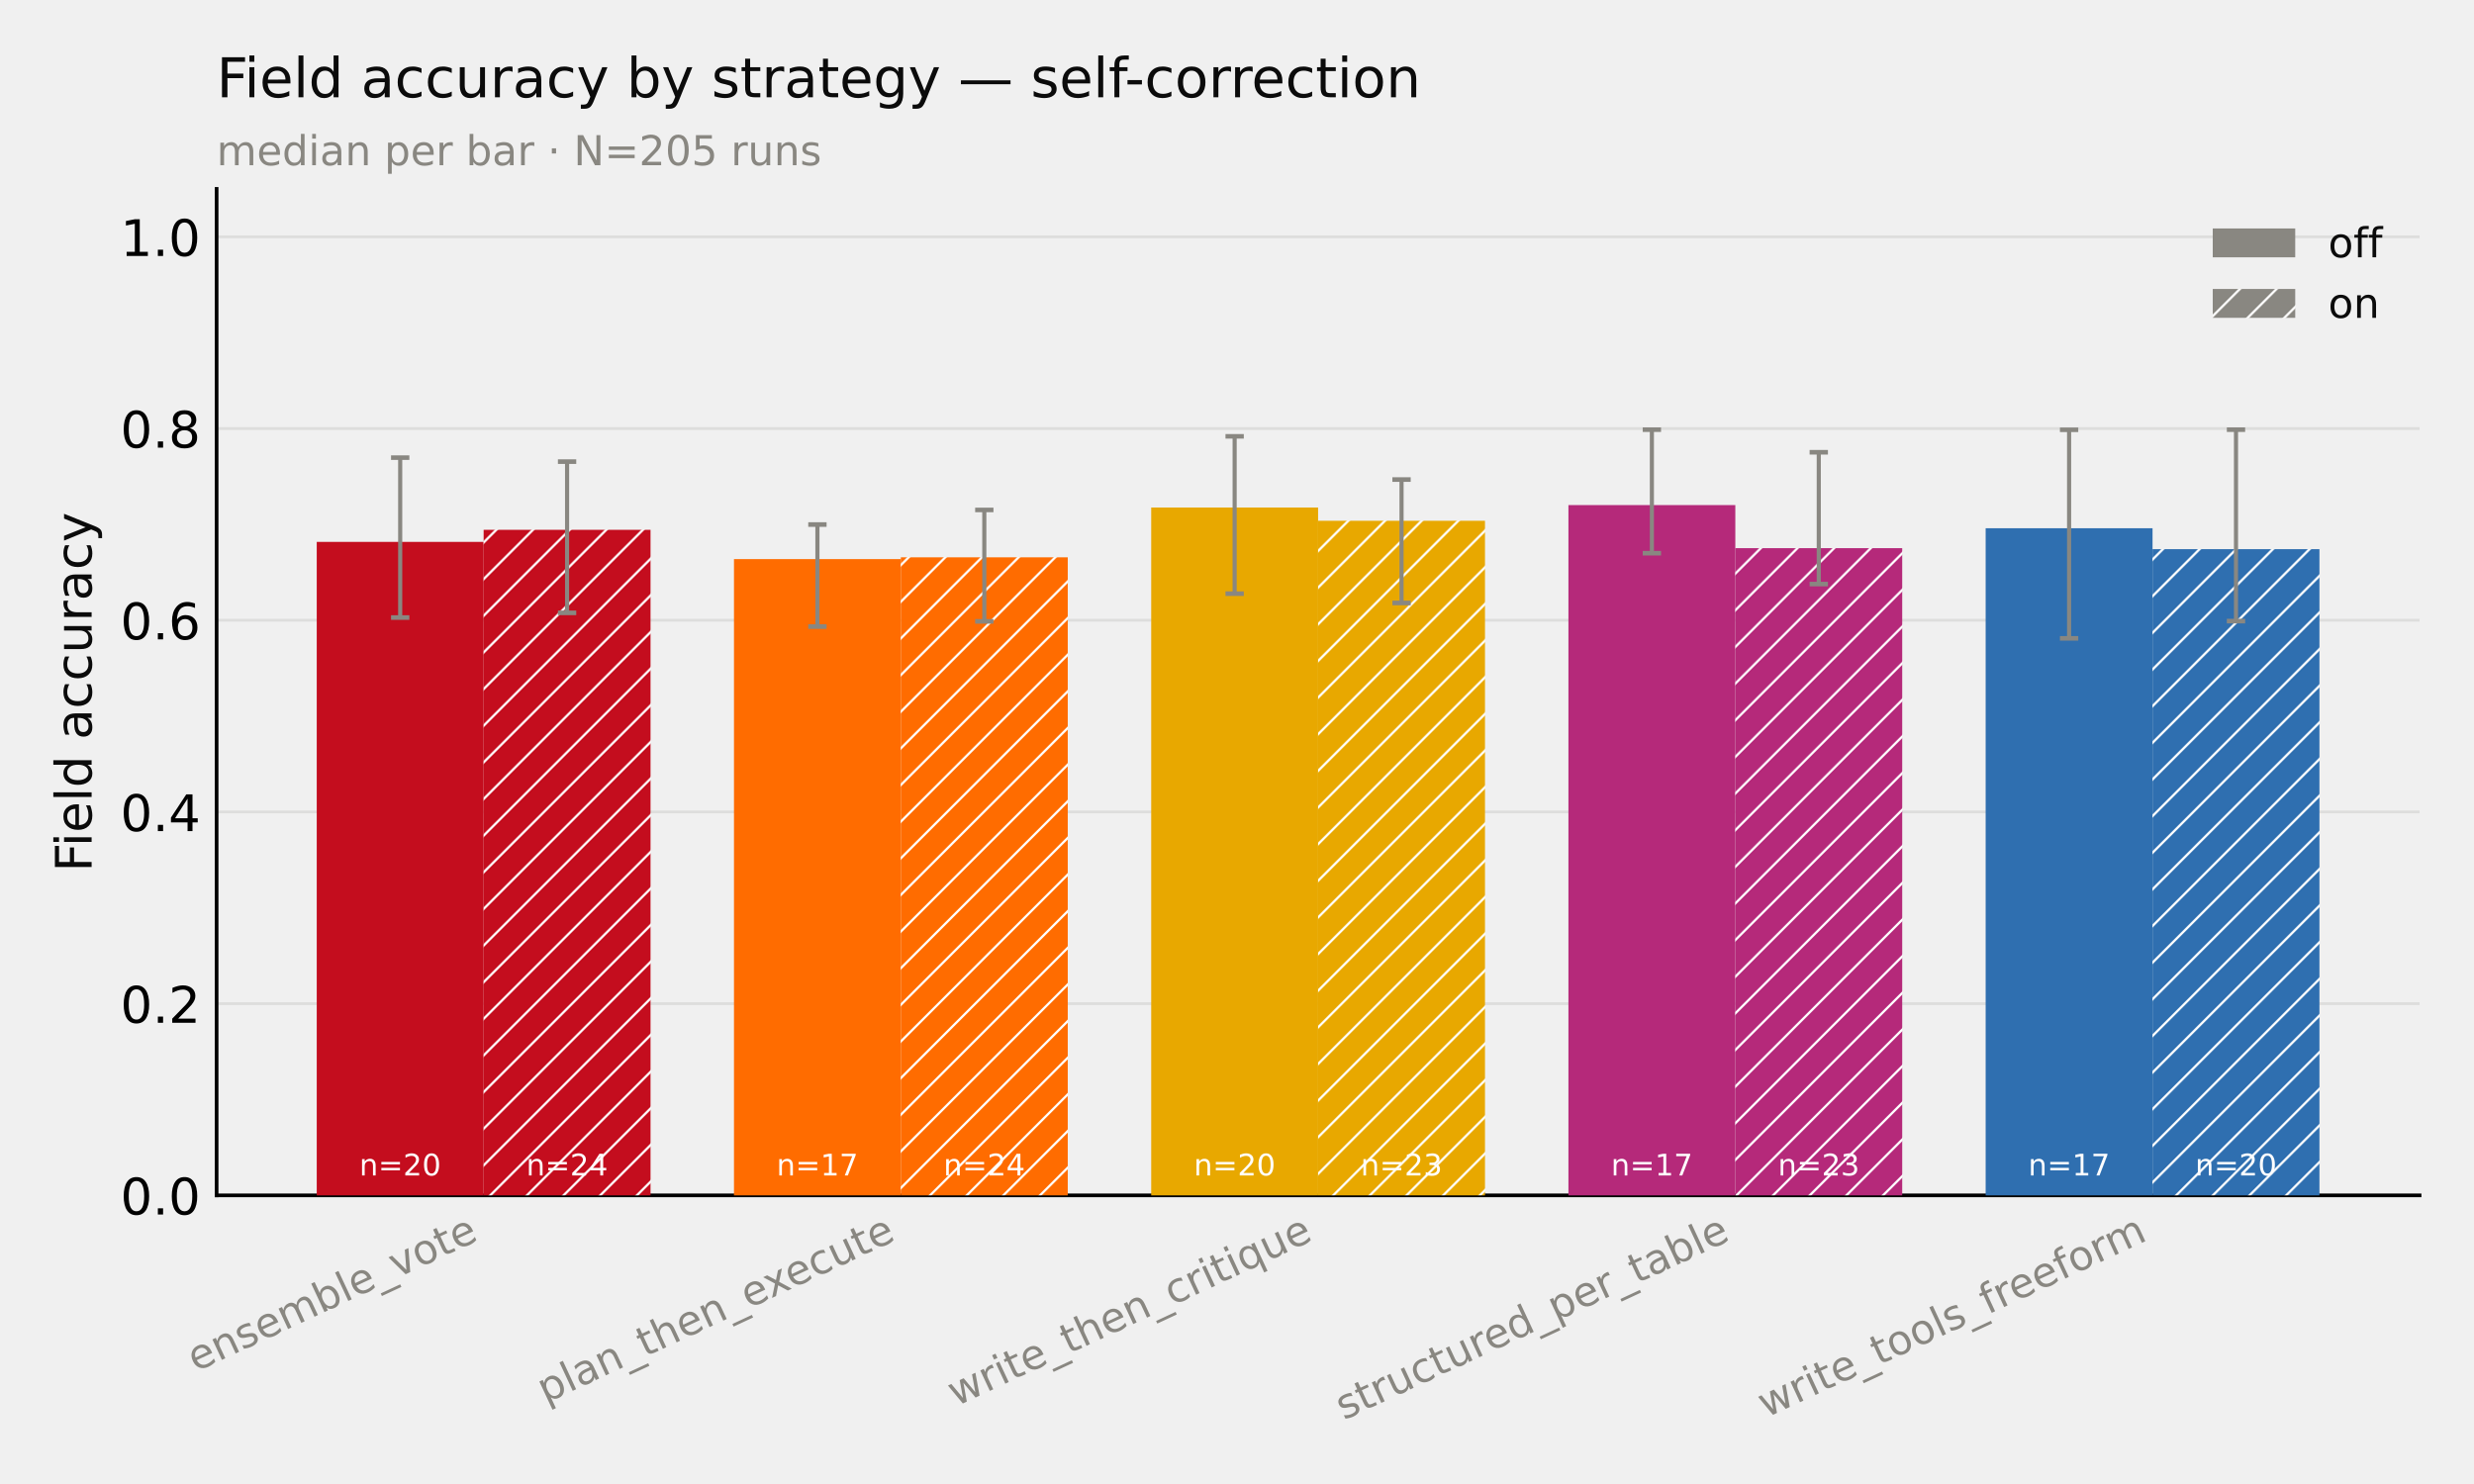
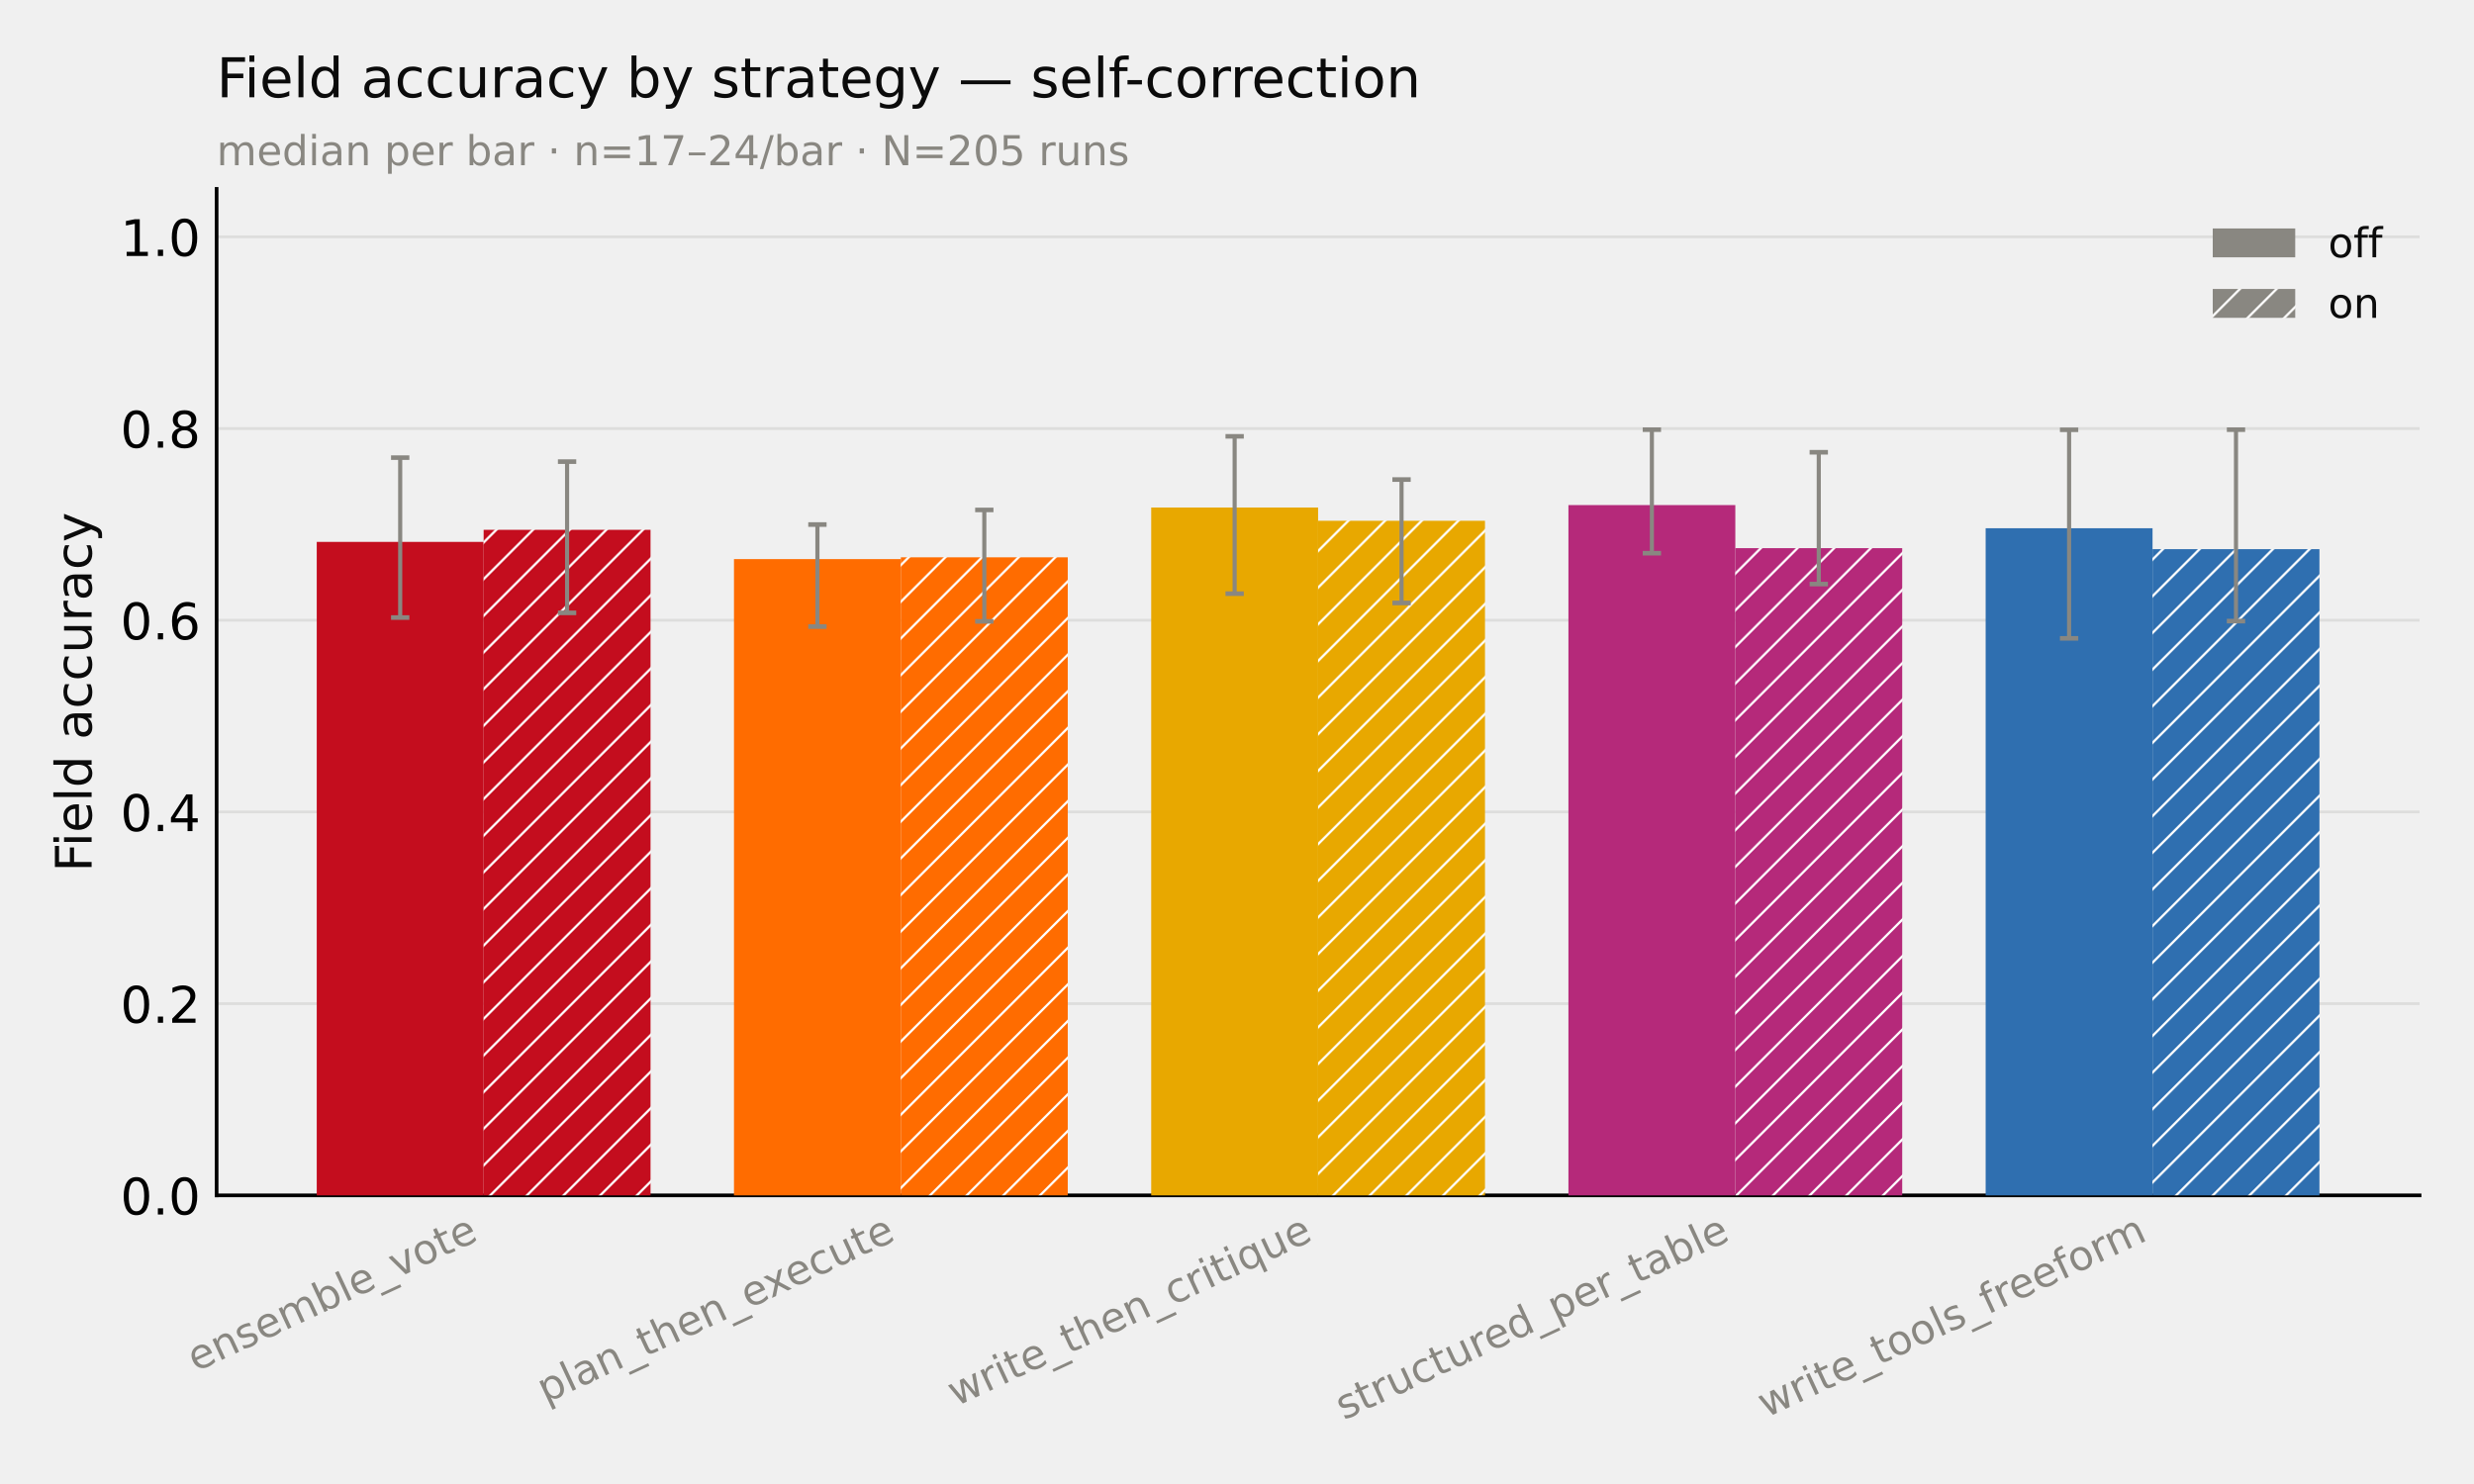
<svg xmlns="http://www.w3.org/2000/svg" xmlns:xlink="http://www.w3.org/1999/xlink" width="540pt" height="324pt" viewBox="0 0 540 324" version="1.1">
  <defs>
    <style type="text/css">*{stroke-linejoin: round; stroke-linecap: butt}</style>
  </defs>
  <g id="figure_1">
    <g id="patch_1">
      <path d="M 0 324  L 540 324  L 540 0  L 0 0  L 0 324  z " style="fill: none" />
    </g>
    <g id="axes_1">
      <g id="patch_2">
        <path d="M 47.28 260.982  L 528.12 260.982  L 528.12 41.24  L 47.28 41.24  L 47.28 260.982  z " style="fill: none" />
      </g>
      <g id="matplotlib.axis_1">
        <g id="xtick_1">
          <g id="line2d_1" />
          <g id="text_1">
            <text style="font-size: 9px; font-family: 'DejaVu Sans', 'Bitstream Vera Sans', 'Computer Modern Sans Serif', 'Lucida Grande', 'Verdana', 'Geneva', 'Lucid', 'Arial', 'Helvetica', 'Avant Garde', sans-serif; fill: #898781" transform="translate(42.68812 299.5812) rotate(-25)">ensemble_vote</text>
          </g>
        </g>
        <g id="xtick_2">
          <g id="line2d_2" />
          <g id="text_2">
            <text style="font-size: 9px; font-family: 'DejaVu Sans', 'Bitstream Vera Sans', 'Computer Modern Sans Serif', 'Lucida Grande', 'Verdana', 'Geneva', 'Lucid', 'Arial', 'Helvetica', 'Avant Garde', sans-serif; fill: #898781" transform="translate(119.0716 306.4289) rotate(-25)">plan_then_execute</text>
          </g>
        </g>
        <g id="xtick_3">
          <g id="line2d_3" />
          <g id="text_3">
            <text style="font-size: 9px; font-family: 'DejaVu Sans', 'Bitstream Vera Sans', 'Computer Modern Sans Serif', 'Lucida Grande', 'Verdana', 'Geneva', 'Lucid', 'Arial', 'Helvetica', 'Avant Garde', sans-serif; fill: #898781" transform="translate(208.6499 307.1236) rotate(-25)">write_then_critique</text>
          </g>
        </g>
        <g id="xtick_4">
          <g id="line2d_4" />
          <g id="text_4">
            <text style="font-size: 9px; font-family: 'DejaVu Sans', 'Bitstream Vera Sans', 'Computer Modern Sans Serif', 'Lucida Grande', 'Verdana', 'Geneva', 'Lucid', 'Arial', 'Helvetica', 'Avant Garde', sans-serif; fill: #898781" transform="translate(293.3163 310.1088) rotate(-25)">structured_per_table</text>
          </g>
        </g>
        <g id="xtick_5">
          <g id="line2d_5" />
          <g id="text_5">
            <text style="font-size: 9px; font-family: 'DejaVu Sans', 'Bitstream Vera Sans', 'Computer Modern Sans Serif', 'Lucida Grande', 'Verdana', 'Geneva', 'Lucid', 'Arial', 'Helvetica', 'Avant Garde', sans-serif; fill: #898781" transform="translate(385.4843 309.5959) rotate(-25)">write_tools_freeform</text>
          </g>
        </g>
      </g>
      <g id="matplotlib.axis_2">
        <g id="ytick_1">
          <g id="line2d_6">
            <path d="M 47.28 260.982  L 528.12 260.982  " clip-path="url(#p906d9d97c9)" style="fill: none; stroke: #898781; stroke-opacity: 0.18; stroke-width: 0.6; stroke-linecap: square" />
          </g>
          <g id="line2d_7" />
          <g id="text_6">
            <text style="font-size: 11px; font-family: 'DejaVu Sans', 'Bitstream Vera Sans', 'Computer Modern Sans Serif', 'Lucida Grande', 'Verdana', 'Geneva', 'Lucid', 'Arial', 'Helvetica', 'Avant Garde', sans-serif; text-anchor: end" x="43.78" y="265.161" transform="rotate(-0 43.78 265.1614)">0.0</text>
          </g>
        </g>
        <g id="ytick_2">
          <g id="line2d_8">
            <path d="M 47.28 219.127  L 528.12 219.127  " clip-path="url(#p906d9d97c9)" style="fill: none; stroke: #898781; stroke-opacity: 0.18; stroke-width: 0.6; stroke-linecap: square" />
          </g>
          <g id="line2d_9" />
          <g id="text_7">
            <text style="font-size: 11px; font-family: 'DejaVu Sans', 'Bitstream Vera Sans', 'Computer Modern Sans Serif', 'Lucida Grande', 'Verdana', 'Geneva', 'Lucid', 'Arial', 'Helvetica', 'Avant Garde', sans-serif; text-anchor: end" x="43.78" y="223.306" transform="rotate(-0 43.78 223.3057)">0.2</text>
          </g>
        </g>
        <g id="ytick_3">
          <g id="line2d_10">
            <path d="M 47.28 177.271  L 528.12 177.271  " clip-path="url(#p906d9d97c9)" style="fill: none; stroke: #898781; stroke-opacity: 0.18; stroke-width: 0.6; stroke-linecap: square" />
          </g>
          <g id="line2d_11" />
          <g id="text_8">
            <text style="font-size: 11px; font-family: 'DejaVu Sans', 'Bitstream Vera Sans', 'Computer Modern Sans Serif', 'Lucida Grande', 'Verdana', 'Geneva', 'Lucid', 'Arial', 'Helvetica', 'Avant Garde', sans-serif; text-anchor: end" x="43.78" y="181.45" transform="rotate(-0 43.78 181.45)">0.4</text>
          </g>
        </g>
        <g id="ytick_4">
          <g id="line2d_12">
            <path d="M 47.28 135.415  L 528.12 135.415  " clip-path="url(#p906d9d97c9)" style="fill: none; stroke: #898781; stroke-opacity: 0.18; stroke-width: 0.6; stroke-linecap: square" />
          </g>
          <g id="line2d_13" />
          <g id="text_9">
            <text style="font-size: 11px; font-family: 'DejaVu Sans', 'Bitstream Vera Sans', 'Computer Modern Sans Serif', 'Lucida Grande', 'Verdana', 'Geneva', 'Lucid', 'Arial', 'Helvetica', 'Avant Garde', sans-serif; text-anchor: end" x="43.78" y="139.594" transform="rotate(-0 43.78 139.5944)">0.6</text>
          </g>
        </g>
        <g id="ytick_5">
          <g id="line2d_14">
            <path d="M 47.28 93.56  L 528.12 93.56  " clip-path="url(#p906d9d97c9)" style="fill: none; stroke: #898781; stroke-opacity: 0.18; stroke-width: 0.6; stroke-linecap: square" />
          </g>
          <g id="line2d_15" />
          <g id="text_10">
            <text style="font-size: 11px; font-family: 'DejaVu Sans', 'Bitstream Vera Sans', 'Computer Modern Sans Serif', 'Lucida Grande', 'Verdana', 'Geneva', 'Lucid', 'Arial', 'Helvetica', 'Avant Garde', sans-serif; text-anchor: end" x="43.78" y="97.739" transform="rotate(-0 43.78 97.73872)">0.8</text>
          </g>
        </g>
        <g id="ytick_6">
          <g id="line2d_16">
            <path d="M 47.28 51.704  L 528.12 51.704  " clip-path="url(#p906d9d97c9)" style="fill: none; stroke: #898781; stroke-opacity: 0.18; stroke-width: 0.6; stroke-linecap: square" />
          </g>
          <g id="line2d_17" />
          <g id="text_11">
            <text style="font-size: 11px; font-family: 'DejaVu Sans', 'Bitstream Vera Sans', 'Computer Modern Sans Serif', 'Lucida Grande', 'Verdana', 'Geneva', 'Lucid', 'Arial', 'Helvetica', 'Avant Garde', sans-serif; text-anchor: end" x="43.78" y="55.883" transform="rotate(-0 43.78 55.88306)">1.0</text>
          </g>
        </g>
        <g id="text_12">
          <text style="font-size: 11px; font-family: 'DejaVu Sans', 'Bitstream Vera Sans', 'Computer Modern Sans Serif', 'Lucida Grande', 'Verdana', 'Geneva', 'Lucid', 'Arial', 'Helvetica', 'Avant Garde', sans-serif; text-anchor: middle; fill: #0b0b0b" x="19.999" y="151.111" transform="rotate(-90 19.99891 151.1111)">Field accuracy</text>
        </g>
      </g>
      <g id="patch_3">
        <path d="M 47.28 260.982  L 47.28 41.24  " style="fill: none; stroke: #000000; stroke-width: 0.8; stroke-linejoin: miter; stroke-linecap: square" />
      </g>
      <g id="patch_4">
        <path d="M 47.28 260.982  L 528.12 260.982  " style="fill: none; stroke: #000000; stroke-width: 0.8; stroke-linejoin: miter; stroke-linecap: square" />
      </g>
      <g id="patch_5">
        <path d="M 69.136 260.982  L 105.564 260.982  L 105.564 118.31  L 69.136 118.31  z " clip-path="url(#p906d9d97c9)" style="fill: #c40d1e" />
      </g>
      <g id="patch_6">
        <path d="M 160.205 260.982  L 196.632 260.982  L 196.632 122.067  L 160.205 122.067  z " clip-path="url(#p906d9d97c9)" style="fill: #ff6c00" />
      </g>
      <g id="patch_7">
        <path d="M 251.273 260.982  L 287.7 260.982  L 287.7 110.801  L 251.273 110.801  z " clip-path="url(#p906d9d97c9)" style="fill: #e8a800" />
      </g>
      <g id="patch_8">
        <path d="M 342.341 260.982  L 378.768 260.982  L 378.768 110.277  L 342.341 110.277  z " clip-path="url(#p906d9d97c9)" style="fill: #b5297a" />
      </g>
      <g id="patch_9">
        <path d="M 433.409 260.982  L 469.836 260.982  L 469.836 115.326  L 433.409 115.326  z " clip-path="url(#p906d9d97c9)" style="fill: #2f6fb0" />
      </g>
      <g id="patch_10">
        <path d="M 105.564 260.982  L 141.991 260.982  L 141.991 115.682  L 105.564 115.682  z " clip-path="url(#p906d9d97c9)" style="fill: url(#h6b8c85486f)" />
      </g>
      <g id="patch_11">
        <path d="M 196.632 260.982  L 233.059 260.982  L 233.059 121.685  L 196.632 121.685  z " clip-path="url(#p906d9d97c9)" style="fill: url(#hb08d887a91)" />
      </g>
      <g id="patch_12">
        <path d="M 287.7 260.982  L 324.127 260.982  L 324.127 113.707  L 287.7 113.707  z " clip-path="url(#p906d9d97c9)" style="fill: url(#h8e8b3c0068)" />
      </g>
      <g id="patch_13">
        <path d="M 378.768 260.982  L 415.195 260.982  L 415.195 119.685  L 378.768 119.685  z " clip-path="url(#p906d9d97c9)" style="fill: url(#h893b482fe6)" />
      </g>
      <g id="patch_14">
        <path d="M 469.836 260.982  L 506.264 260.982  L 506.264 119.899  L 469.836 119.899  z " clip-path="url(#p906d9d97c9)" style="fill: url(#h6bd0ace717)" />
      </g>
      <g id="text_13">
-         <text style="font-size: 9px; font-family: 'DejaVu Sans', 'Bitstream Vera Sans', 'Computer Modern Sans Serif', 'Lucida Grande', 'Verdana', 'Geneva', 'Lucid', 'Arial', 'Helvetica', 'Avant Garde', sans-serif; text-anchor: start; fill: #898781" x="47.28" y="36.072" transform="rotate(-0 47.28 36.07215)">median per bar · N=205 runs</text>
+         <text style="font-size: 9px; font-family: 'DejaVu Sans', 'Bitstream Vera Sans', 'Computer Modern Sans Serif', 'Lucida Grande', 'Verdana', 'Geneva', 'Lucid', 'Arial', 'Helvetica', 'Avant Garde', sans-serif; text-anchor: start; fill: #898781" x="47.28" y="36.072" transform="rotate(-0 47.28 36.07215)">median per bar · n=17–24/bar · N=205 runs</text>
      </g>
      <g id="text_14">
        <text style="font-size: 12px; font-family: 'DejaVu Sans', 'Bitstream Vera Sans', 'Computer Modern Sans Serif', 'Lucida Grande', 'Verdana', 'Geneva', 'Lucid', 'Arial', 'Helvetica', 'Avant Garde', sans-serif; text-anchor: start; fill: #0b0b0b" x="47.28" y="21.24" transform="rotate(-0 47.28 21.24)">Field accuracy by strategy — self-correction</text>
      </g>
      <g id="LineCollection_1">
        <path d="M 87.35 134.825  L 87.35 99.914  " clip-path="url(#p906d9d97c9)" style="fill: none; stroke: #898781; stroke-width: 0.9" />
        <path d="M 178.418 136.797  L 178.418 114.521  " clip-path="url(#p906d9d97c9)" style="fill: none; stroke: #898781; stroke-width: 0.9" />
        <path d="M 269.486 129.613  L 269.486 95.261  " clip-path="url(#p906d9d97c9)" style="fill: none; stroke: #898781; stroke-width: 0.9" />
        <path d="M 360.555 120.779  L 360.555 93.81  " clip-path="url(#p906d9d97c9)" style="fill: none; stroke: #898781; stroke-width: 0.9" />
        <path d="M 451.623 139.371  L 451.623 93.837  " clip-path="url(#p906d9d97c9)" style="fill: none; stroke: #898781; stroke-width: 0.9" />
      </g>
      <g id="line2d_18">
        <defs>
          <path id="m1816195746" d="M 2 0  L -2 -0  " style="stroke: #898781" />
        </defs>
        <g clip-path="url(#p906d9d97c9)">
          <use xlink:href="#m1816195746" x="87.35" y="134.825" style="fill: #1f77b4; stroke: #898781" />
          <use xlink:href="#m1816195746" x="178.418" y="136.797" style="fill: #1f77b4; stroke: #898781" />
          <use xlink:href="#m1816195746" x="269.486" y="129.613" style="fill: #1f77b4; stroke: #898781" />
          <use xlink:href="#m1816195746" x="360.555" y="120.779" style="fill: #1f77b4; stroke: #898781" />
          <use xlink:href="#m1816195746" x="451.623" y="139.371" style="fill: #1f77b4; stroke: #898781" />
        </g>
      </g>
      <g id="line2d_19">
        <g clip-path="url(#p906d9d97c9)">
          <use xlink:href="#m1816195746" x="87.35" y="99.914" style="fill: #1f77b4; stroke: #898781" />
          <use xlink:href="#m1816195746" x="178.418" y="114.521" style="fill: #1f77b4; stroke: #898781" />
          <use xlink:href="#m1816195746" x="269.486" y="95.261" style="fill: #1f77b4; stroke: #898781" />
          <use xlink:href="#m1816195746" x="360.555" y="93.81" style="fill: #1f77b4; stroke: #898781" />
          <use xlink:href="#m1816195746" x="451.623" y="93.837" style="fill: #1f77b4; stroke: #898781" />
        </g>
      </g>
      <g id="LineCollection_2">
        <path d="M 123.777 133.804  L 123.777 100.785  " clip-path="url(#p906d9d97c9)" style="fill: none; stroke: #898781; stroke-width: 0.9" />
        <path d="M 214.845 135.665  L 214.845 111.331  " clip-path="url(#p906d9d97c9)" style="fill: none; stroke: #898781; stroke-width: 0.9" />
        <path d="M 305.914 131.642  L 305.914 104.704  " clip-path="url(#p906d9d97c9)" style="fill: none; stroke: #898781; stroke-width: 0.9" />
        <path d="M 396.982 127.516  L 396.982 98.74  " clip-path="url(#p906d9d97c9)" style="fill: none; stroke: #898781; stroke-width: 0.9" />
        <path d="M 488.05 135.602  L 488.05 93.81  " clip-path="url(#p906d9d97c9)" style="fill: none; stroke: #898781; stroke-width: 0.9" />
      </g>
      <g id="line2d_20">
        <g clip-path="url(#p906d9d97c9)">
          <use xlink:href="#m1816195746" x="123.777" y="133.804" style="fill: #1f77b4; stroke: #898781" />
          <use xlink:href="#m1816195746" x="214.845" y="135.665" style="fill: #1f77b4; stroke: #898781" />
          <use xlink:href="#m1816195746" x="305.914" y="131.642" style="fill: #1f77b4; stroke: #898781" />
          <use xlink:href="#m1816195746" x="396.982" y="127.516" style="fill: #1f77b4; stroke: #898781" />
          <use xlink:href="#m1816195746" x="488.05" y="135.602" style="fill: #1f77b4; stroke: #898781" />
        </g>
      </g>
      <g id="line2d_21">
        <g clip-path="url(#p906d9d97c9)">
          <use xlink:href="#m1816195746" x="123.777" y="100.785" style="fill: #1f77b4; stroke: #898781" />
          <use xlink:href="#m1816195746" x="214.845" y="111.331" style="fill: #1f77b4; stroke: #898781" />
          <use xlink:href="#m1816195746" x="305.914" y="104.704" style="fill: #1f77b4; stroke: #898781" />
          <use xlink:href="#m1816195746" x="396.982" y="98.74" style="fill: #1f77b4; stroke: #898781" />
          <use xlink:href="#m1816195746" x="488.05" y="93.81" style="fill: #1f77b4; stroke: #898781" />
        </g>
      </g>
-       <g id="text_15">
-         <text style="font-size: 6.5px; font-family: 'DejaVu Sans', 'Bitstream Vera Sans', 'Computer Modern Sans Serif', 'Lucida Grande', 'Verdana', 'Geneva', 'Lucid', 'Arial', 'Helvetica', 'Avant Garde', sans-serif; text-anchor: middle; fill: #ffffff" x="87.35" y="256.63" transform="rotate(-0 87.35 256.6304)">n=20</text>
-       </g>
-       <g id="text_16">
-         <text style="font-size: 6.5px; font-family: 'DejaVu Sans', 'Bitstream Vera Sans', 'Computer Modern Sans Serif', 'Lucida Grande', 'Verdana', 'Geneva', 'Lucid', 'Arial', 'Helvetica', 'Avant Garde', sans-serif; text-anchor: middle; fill: #ffffff" x="178.418" y="256.63" transform="rotate(-0 178.4182 256.6304)">n=17</text>
-       </g>
-       <g id="text_17">
-         <text style="font-size: 6.5px; font-family: 'DejaVu Sans', 'Bitstream Vera Sans', 'Computer Modern Sans Serif', 'Lucida Grande', 'Verdana', 'Geneva', 'Lucid', 'Arial', 'Helvetica', 'Avant Garde', sans-serif; text-anchor: middle; fill: #ffffff" x="269.486" y="256.63" transform="rotate(-0 269.4864 256.6304)">n=20</text>
-       </g>
-       <g id="text_18">
-         <text style="font-size: 6.5px; font-family: 'DejaVu Sans', 'Bitstream Vera Sans', 'Computer Modern Sans Serif', 'Lucida Grande', 'Verdana', 'Geneva', 'Lucid', 'Arial', 'Helvetica', 'Avant Garde', sans-serif; text-anchor: middle; fill: #ffffff" x="360.555" y="256.63" transform="rotate(-0 360.5545 256.6304)">n=17</text>
-       </g>
-       <g id="text_19">
-         <text style="font-size: 6.5px; font-family: 'DejaVu Sans', 'Bitstream Vera Sans', 'Computer Modern Sans Serif', 'Lucida Grande', 'Verdana', 'Geneva', 'Lucid', 'Arial', 'Helvetica', 'Avant Garde', sans-serif; text-anchor: middle; fill: #ffffff" x="451.623" y="256.63" transform="rotate(-0 451.6227 256.6304)">n=17</text>
-       </g>
-       <g id="text_20">
-         <text style="font-size: 6.5px; font-family: 'DejaVu Sans', 'Bitstream Vera Sans', 'Computer Modern Sans Serif', 'Lucida Grande', 'Verdana', 'Geneva', 'Lucid', 'Arial', 'Helvetica', 'Avant Garde', sans-serif; text-anchor: middle; fill: #ffffff" x="123.777" y="256.63" transform="rotate(-0 123.7773 256.6304)">n=24</text>
-       </g>
-       <g id="text_21">
-         <text style="font-size: 6.5px; font-family: 'DejaVu Sans', 'Bitstream Vera Sans', 'Computer Modern Sans Serif', 'Lucida Grande', 'Verdana', 'Geneva', 'Lucid', 'Arial', 'Helvetica', 'Avant Garde', sans-serif; text-anchor: middle; fill: #ffffff" x="214.845" y="256.63" transform="rotate(-0 214.8455 256.6304)">n=24</text>
-       </g>
-       <g id="text_22">
-         <text style="font-size: 6.5px; font-family: 'DejaVu Sans', 'Bitstream Vera Sans', 'Computer Modern Sans Serif', 'Lucida Grande', 'Verdana', 'Geneva', 'Lucid', 'Arial', 'Helvetica', 'Avant Garde', sans-serif; text-anchor: middle; fill: #ffffff" x="305.914" y="256.63" transform="rotate(-0 305.9136 256.6304)">n=23</text>
-       </g>
-       <g id="text_23">
-         <text style="font-size: 6.5px; font-family: 'DejaVu Sans', 'Bitstream Vera Sans', 'Computer Modern Sans Serif', 'Lucida Grande', 'Verdana', 'Geneva', 'Lucid', 'Arial', 'Helvetica', 'Avant Garde', sans-serif; text-anchor: middle; fill: #ffffff" x="396.982" y="256.63" transform="rotate(-0 396.9818 256.6304)">n=23</text>
-       </g>
-       <g id="text_24">
-         <text style="font-size: 6.5px; font-family: 'DejaVu Sans', 'Bitstream Vera Sans', 'Computer Modern Sans Serif', 'Lucida Grande', 'Verdana', 'Geneva', 'Lucid', 'Arial', 'Helvetica', 'Avant Garde', sans-serif; text-anchor: middle; fill: #ffffff" x="488.05" y="256.63" transform="rotate(-0 488.05 256.6304)">n=20</text>
-       </g>
      <g id="legend_1">
        <g id="patch_15">
          <path d="M 482.977 56.179  L 500.977 56.179  L 500.977 49.879  L 482.977 49.879  z " style="fill: #898781" />
        </g>
-         <g id="text_25">
+         <g id="text_15">
          <text style="font-size: 9px; font-family: 'DejaVu Sans', 'Bitstream Vera Sans', 'Computer Modern Sans Serif', 'Lucida Grande', 'Verdana', 'Geneva', 'Lucid', 'Arial', 'Helvetica', 'Avant Garde', sans-serif; text-anchor: start; fill: #0b0b0b" x="508.177" y="56.179" transform="rotate(-0 508.1766 56.17859)">off</text>
        </g>
        <g id="patch_16">
          <path d="M 482.977 69.389  L 500.977 69.389  L 500.977 63.089  L 482.977 63.089  z " style="fill: url(#h42c1aa26ce)" />
        </g>
-         <g id="text_26">
+         <g id="text_16">
          <text style="font-size: 9px; font-family: 'DejaVu Sans', 'Bitstream Vera Sans', 'Computer Modern Sans Serif', 'Lucida Grande', 'Verdana', 'Geneva', 'Lucid', 'Arial', 'Helvetica', 'Avant Garde', sans-serif; text-anchor: start; fill: #0b0b0b" x="508.177" y="69.389" transform="rotate(-0 508.1766 69.38891)">on</text>
        </g>
      </g>
    </g>
  </g>
  <defs>
    <clipPath id="p906d9d97c9">
      <rect x="47.28" y="41.24" width="480.84" height="219.742" />
    </clipPath>
  </defs>
  <defs>
    <pattern id="h6b8c85486f" patternUnits="userSpaceOnUse" x="0" y="0" width="72" height="72">
      <rect x="0" y="0" width="73" height="73" fill="#c40d1e" />
      <path d="M -36 36  L 36 -36  M -32 40  L 40 -32  M -28 44  L 44 -28  M -24 48  L 48 -24  M -20 52  L 52 -20  M -16 56  L 56 -16  M -12 60  L 60 -12  M -8 64  L 64 -8  M -4 68  L 68 -4  M 0 72  L 72 0  M 4 76  L 76 4  M 8 80  L 80 8  M 12 84  L 84 12  M 16 88  L 88 16  M 20 92  L 92 20  M 24 96  L 96 24  M 28 100  L 100 28  M 32 104  L 104 32  M 36 108  L 108 36  " style="fill: #ffffff; stroke: #ffffff; stroke-width: 0.5; stroke-linecap: butt; stroke-linejoin: miter" />
    </pattern>
    <pattern id="hb08d887a91" patternUnits="userSpaceOnUse" x="0" y="0" width="72" height="72">
      <rect x="0" y="0" width="73" height="73" fill="#ff6c00" />
      <path d="M -36 36  L 36 -36  M -32 40  L 40 -32  M -28 44  L 44 -28  M -24 48  L 48 -24  M -20 52  L 52 -20  M -16 56  L 56 -16  M -12 60  L 60 -12  M -8 64  L 64 -8  M -4 68  L 68 -4  M 0 72  L 72 0  M 4 76  L 76 4  M 8 80  L 80 8  M 12 84  L 84 12  M 16 88  L 88 16  M 20 92  L 92 20  M 24 96  L 96 24  M 28 100  L 100 28  M 32 104  L 104 32  M 36 108  L 108 36  " style="fill: #ffffff; stroke: #ffffff; stroke-width: 0.5; stroke-linecap: butt; stroke-linejoin: miter" />
    </pattern>
    <pattern id="h8e8b3c0068" patternUnits="userSpaceOnUse" x="0" y="0" width="72" height="72">
      <rect x="0" y="0" width="73" height="73" fill="#e8a800" />
      <path d="M -36 36  L 36 -36  M -32 40  L 40 -32  M -28 44  L 44 -28  M -24 48  L 48 -24  M -20 52  L 52 -20  M -16 56  L 56 -16  M -12 60  L 60 -12  M -8 64  L 64 -8  M -4 68  L 68 -4  M 0 72  L 72 0  M 4 76  L 76 4  M 8 80  L 80 8  M 12 84  L 84 12  M 16 88  L 88 16  M 20 92  L 92 20  M 24 96  L 96 24  M 28 100  L 100 28  M 32 104  L 104 32  M 36 108  L 108 36  " style="fill: #ffffff; stroke: #ffffff; stroke-width: 0.5; stroke-linecap: butt; stroke-linejoin: miter" />
    </pattern>
    <pattern id="h893b482fe6" patternUnits="userSpaceOnUse" x="0" y="0" width="72" height="72">
      <rect x="0" y="0" width="73" height="73" fill="#b5297a" />
      <path d="M -36 36  L 36 -36  M -32 40  L 40 -32  M -28 44  L 44 -28  M -24 48  L 48 -24  M -20 52  L 52 -20  M -16 56  L 56 -16  M -12 60  L 60 -12  M -8 64  L 64 -8  M -4 68  L 68 -4  M 0 72  L 72 0  M 4 76  L 76 4  M 8 80  L 80 8  M 12 84  L 84 12  M 16 88  L 88 16  M 20 92  L 92 20  M 24 96  L 96 24  M 28 100  L 100 28  M 32 104  L 104 32  M 36 108  L 108 36  " style="fill: #ffffff; stroke: #ffffff; stroke-width: 0.5; stroke-linecap: butt; stroke-linejoin: miter" />
    </pattern>
    <pattern id="h6bd0ace717" patternUnits="userSpaceOnUse" x="0" y="0" width="72" height="72">
      <rect x="0" y="0" width="73" height="73" fill="#2f6fb0" />
      <path d="M -36 36  L 36 -36  M -32 40  L 40 -32  M -28 44  L 44 -28  M -24 48  L 48 -24  M -20 52  L 52 -20  M -16 56  L 56 -16  M -12 60  L 60 -12  M -8 64  L 64 -8  M -4 68  L 68 -4  M 0 72  L 72 0  M 4 76  L 76 4  M 8 80  L 80 8  M 12 84  L 84 12  M 16 88  L 88 16  M 20 92  L 92 20  M 24 96  L 96 24  M 28 100  L 100 28  M 32 104  L 104 32  M 36 108  L 108 36  " style="fill: #ffffff; stroke: #ffffff; stroke-width: 0.5; stroke-linecap: butt; stroke-linejoin: miter" />
    </pattern>
    <pattern id="h42c1aa26ce" patternUnits="userSpaceOnUse" x="0" y="0" width="72" height="72">
      <rect x="0" y="0" width="73" height="73" fill="#898781" />
      <path d="M -36 36  L 36 -36  M -32 40  L 40 -32  M -28 44  L 44 -28  M -24 48  L 48 -24  M -20 52  L 52 -20  M -16 56  L 56 -16  M -12 60  L 60 -12  M -8 64  L 64 -8  M -4 68  L 68 -4  M 0 72  L 72 0  M 4 76  L 76 4  M 8 80  L 80 8  M 12 84  L 84 12  M 16 88  L 88 16  M 20 92  L 92 20  M 24 96  L 96 24  M 28 100  L 100 28  M 32 104  L 104 32  M 36 108  L 108 36  " style="fill: #ffffff; stroke: #ffffff; stroke-width: 0.5; stroke-linecap: butt; stroke-linejoin: miter" />
    </pattern>
  </defs>
</svg>
